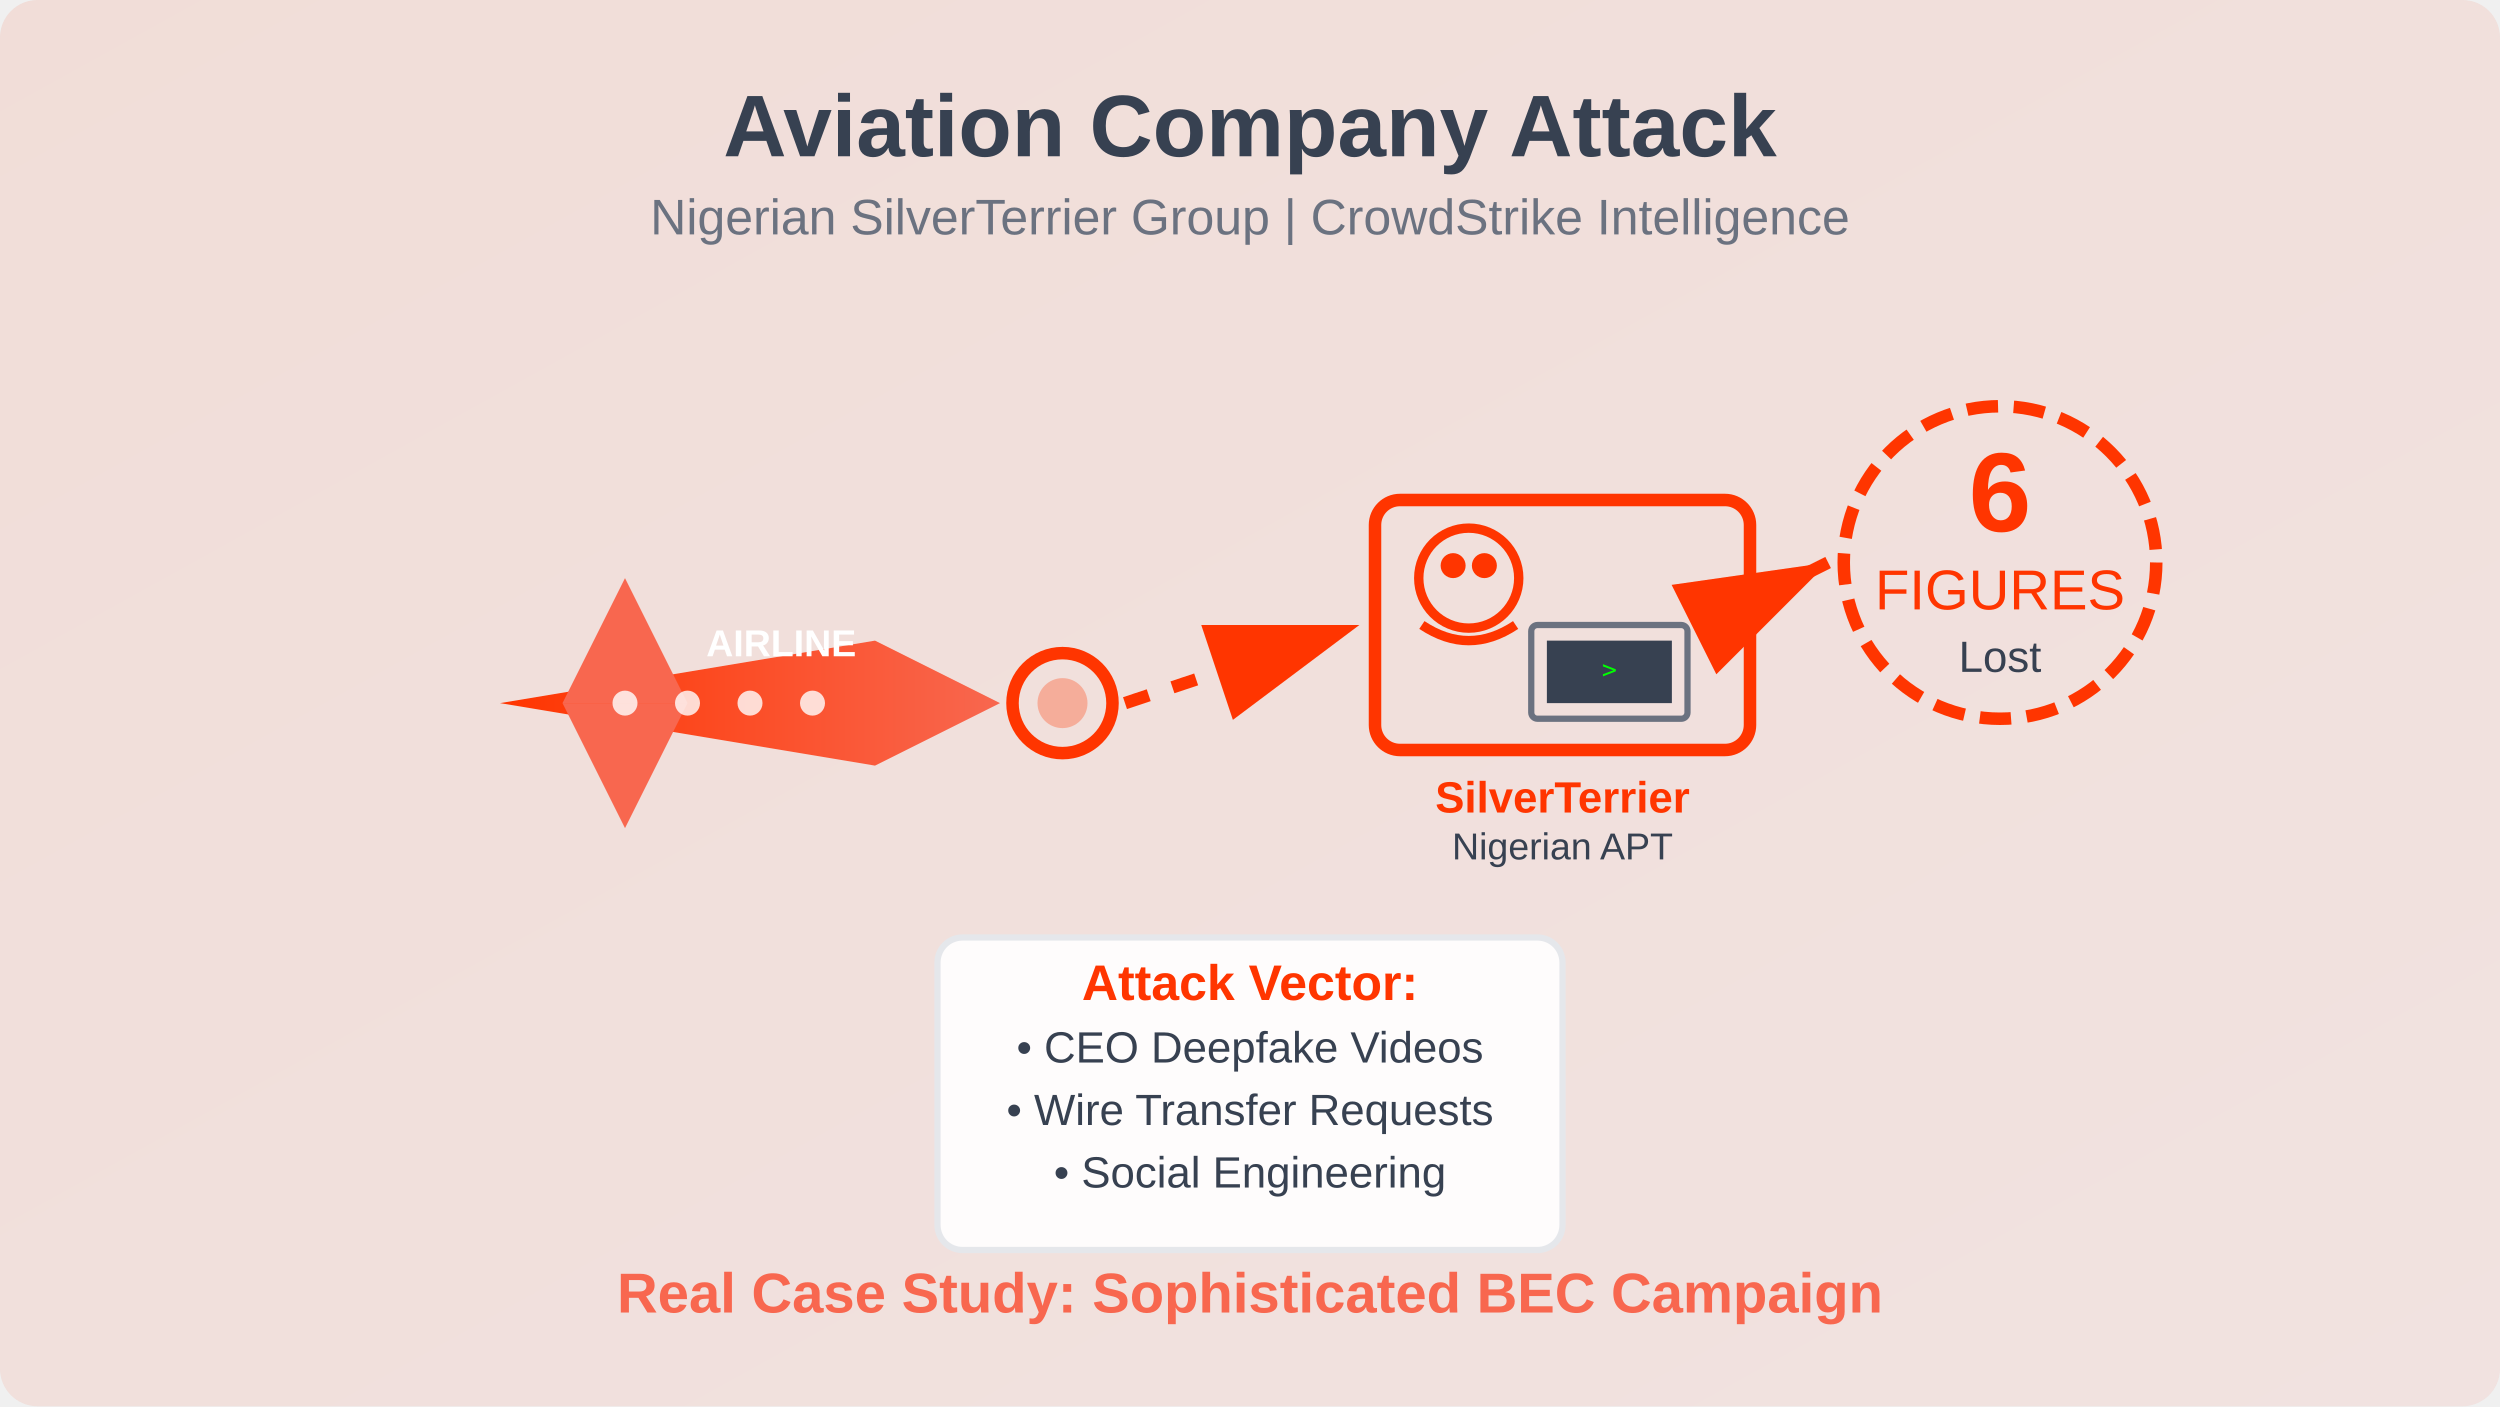
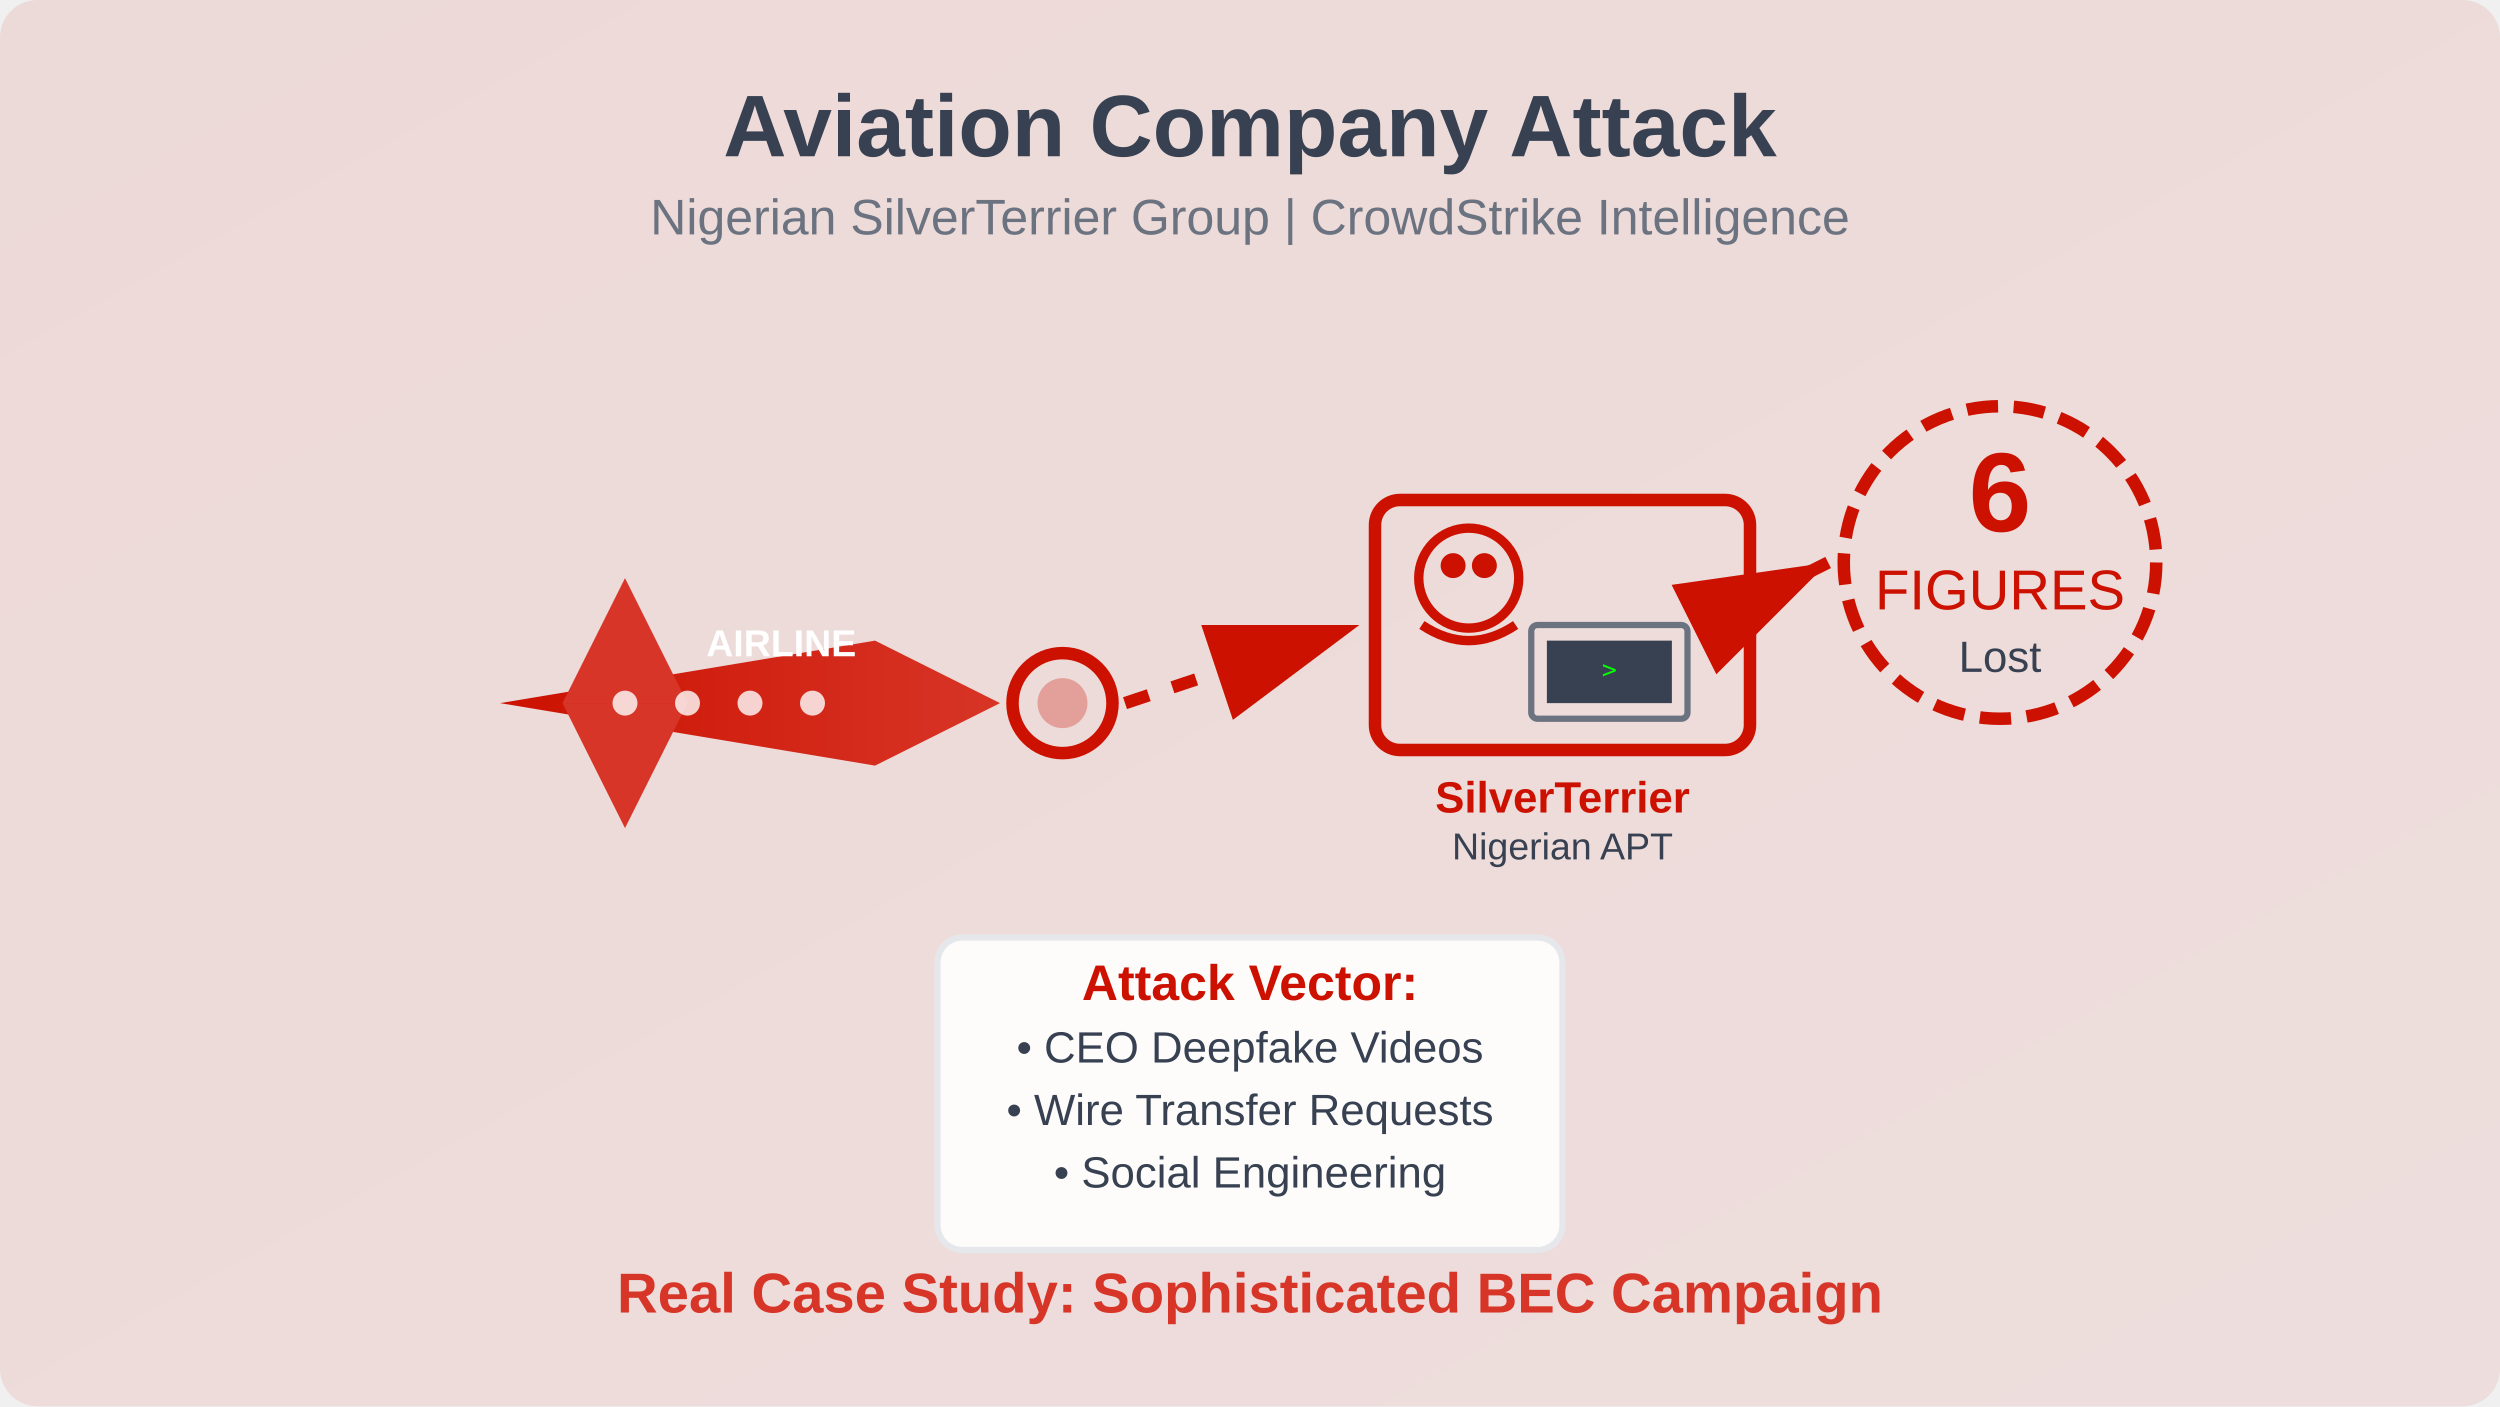
<svg xmlns="http://www.w3.org/2000/svg" width="800" height="450" viewBox="0 0 800 450" preserveAspectRatio="xMidYMid slice">
  <defs>
    <linearGradient id="bg4" x1="0%" y1="0%" x2="100%" y2="100%">
-       <stop offset="0%" style="stop-color:#FF3500;stop-opacity:0.1" />
-       <stop offset="100%" style="stop-color:#F8674F;stop-opacity:0.1" />
+       <stop offset="0%" style="stop-color:#CC1100;stop-opacity:0.1" />
+       <stop offset="100%" style="stop-color:#D73527;stop-opacity:0.1" />
    </linearGradient>
    <linearGradient id="planeGrad" x1="0%" y1="0%" x2="100%" y2="0%">
-       <stop offset="0%" style="stop-color:#FF3500" />
-       <stop offset="100%" style="stop-color:#F8674F" />
+       <stop offset="0%" style="stop-color:#CC1100" />
+       <stop offset="100%" style="stop-color:#D73527" />
    </linearGradient>
  </defs>
  <rect width="800" height="450" fill="url(#bg4)" rx="12" />
  <path d="M160 225 L280 205 L320 225 L280 245 Z" fill="url(#planeGrad)" />
-   <path d="M180 225 L200 185 L220 225" fill="#F8674F" />
-   <path d="M180 225 L200 265 L220 225" fill="#F8674F" />
-   <circle cx="340" cy="225" r="16" fill="none" stroke="#FF3500" stroke-width="4" />
-   <circle cx="340" cy="225" r="8" fill="#FF3500" opacity="0.3" />
+   <path d="M180 225 L200 185 L220 225" fill="#D73527" />
+   <path d="M180 225 L200 265 L220 225" fill="#D73527" />
+   <circle cx="340" cy="225" r="16" fill="none" stroke="#CC1100" stroke-width="4" />
+   <circle cx="340" cy="225" r="8" fill="#CC1100" opacity="0.3" />
  <circle cx="200" cy="225" r="4" fill="#FFFFFF" opacity="0.8" />
  <circle cx="220" cy="225" r="4" fill="#FFFFFF" opacity="0.8" />
  <circle cx="240" cy="225" r="4" fill="#FFFFFF" opacity="0.8" />
  <circle cx="260" cy="225" r="4" fill="#FFFFFF" opacity="0.8" />
  <text x="250" y="210" text-anchor="middle" fill="#FFFFFF" font-family="Arial, sans-serif" font-size="12" font-weight="bold">AIRLINE</text>
-   <rect x="440" y="160" width="120" height="80" fill="none" stroke="#FF3500" stroke-width="4" rx="8" />
-   <circle cx="470" cy="185" r="16" fill="none" stroke="#FF3500" stroke-width="3" />
-   <circle cx="465" cy="181" r="4" fill="#FF3500" />
-   <circle cx="475" cy="181" r="4" fill="#FF3500" />
-   <path d="M455 200 Q470 210 485 200" stroke="#FF3500" stroke-width="3" fill="none" />
+   <rect x="440" y="160" width="120" height="80" fill="none" stroke="#CC1100" stroke-width="4" rx="8" />
+   <circle cx="470" cy="185" r="16" fill="none" stroke="#CC1100" stroke-width="3" />
+   <circle cx="465" cy="181" r="4" fill="#CC1100" />
+   <circle cx="475" cy="181" r="4" fill="#CC1100" />
+   <path d="M455 200 Q470 210 485 200" stroke="#CC1100" stroke-width="3" fill="none" />
  <rect x="490" y="200" width="50" height="30" fill="none" stroke="#6B7280" stroke-width="2" rx="2" />
  <rect x="495" y="205" width="40" height="20" fill="#374151" />
  <text x="515" y="217" text-anchor="middle" fill="#00FF00" font-family="monospace" font-size="8">&gt;</text>
-   <text x="500" y="260" text-anchor="middle" fill="#FF3500" font-family="Arial, sans-serif" font-size="14" font-weight="bold">SilverTerrier</text>
+   <text x="500" y="260" text-anchor="middle" fill="#CC1100" font-family="Arial, sans-serif" font-size="14" font-weight="bold">SilverTerrier</text>
  <text x="500" y="275" text-anchor="middle" fill="#374151" font-family="Arial, sans-serif" font-size="12">Nigerian APT</text>
-   <circle cx="640" cy="180" r="50" fill="none" stroke="#FF3500" stroke-width="4" stroke-dasharray="10,5" />
-   <text x="640" y="170" text-anchor="middle" fill="#FF3500" font-family="Arial, sans-serif" font-size="36" font-weight="bold">6</text>
-   <text x="640" y="195" text-anchor="middle" fill="#FF3500" font-family="Arial, sans-serif" font-size="18">FIGURES</text>
+   <circle cx="640" cy="180" r="50" fill="none" stroke="#CC1100" stroke-width="4" stroke-dasharray="10,5" />
+   <text x="640" y="170" text-anchor="middle" fill="#CC1100" font-family="Arial, sans-serif" font-size="36" font-weight="bold">6</text>
+   <text x="640" y="195" text-anchor="middle" fill="#CC1100" font-family="Arial, sans-serif" font-size="18">FIGURES</text>
  <text x="640" y="215" text-anchor="middle" fill="#374151" font-family="Arial, sans-serif" font-size="14">Lost</text>
-   <path d="M360 225 L435 200" stroke="#FF3500" stroke-width="4" fill="none" stroke-dasharray="8,8" marker-end="url(#attackArrow)" />
-   <path d="M565 190 L585 180" stroke="#FF3500" stroke-width="4" fill="none" stroke-dasharray="8,8" marker-end="url(#attackArrow)" />
+   <path d="M360 225 L435 200" stroke="#CC1100" stroke-width="4" fill="none" stroke-dasharray="8,8" marker-end="url(#attackArrow)" />
+   <path d="M565 190 L585 180" stroke="#CC1100" stroke-width="4" fill="none" stroke-dasharray="8,8" marker-end="url(#attackArrow)" />
  <defs>
    <marker id="attackArrow" markerWidth="12" markerHeight="8" refX="12" refY="4" orient="auto">
-       <polygon points="0 0, 12 4, 0 8" fill="#FF3500" />
+       <polygon points="0 0, 12 4, 0 8" fill="#CC1100" />
    </marker>
  </defs>
  <rect x="300" y="300" width="200" height="100" fill="rgba(255, 255, 255, 0.9)" rx="8" stroke="#E5E7EB" stroke-width="2" />
-   <text x="400" y="320" text-anchor="middle" fill="#FF3500" font-family="Arial, sans-serif" font-size="16" font-weight="bold">Attack Vector:</text>
+   <text x="400" y="320" text-anchor="middle" fill="#CC1100" font-family="Arial, sans-serif" font-size="16" font-weight="bold">Attack Vector:</text>
  <text x="400" y="340" text-anchor="middle" fill="#374151" font-family="Arial, sans-serif" font-size="14">• CEO Deepfake Videos</text>
  <text x="400" y="360" text-anchor="middle" fill="#374151" font-family="Arial, sans-serif" font-size="14">• Wire Transfer Requests</text>
  <text x="400" y="380" text-anchor="middle" fill="#374151" font-family="Arial, sans-serif" font-size="14">• Social Engineering</text>
  <text x="400" y="50" text-anchor="middle" fill="#374151" font-family="Arial, sans-serif" font-size="28" font-weight="bold">Aviation Company Attack</text>
  <text x="400" y="75" text-anchor="middle" fill="#6B7280" font-family="Arial, sans-serif" font-size="16">Nigerian SilverTerrier Group | CrowdStrike Intelligence</text>
-   <text x="400" y="420" text-anchor="middle" fill="#F8674F" font-family="Arial, sans-serif" font-size="18" font-weight="bold">Real Case Study: Sophisticated BEC Campaign</text>
+   <text x="400" y="420" text-anchor="middle" fill="#D73527" font-family="Arial, sans-serif" font-size="18" font-weight="bold">Real Case Study: Sophisticated BEC Campaign</text>
</svg>
